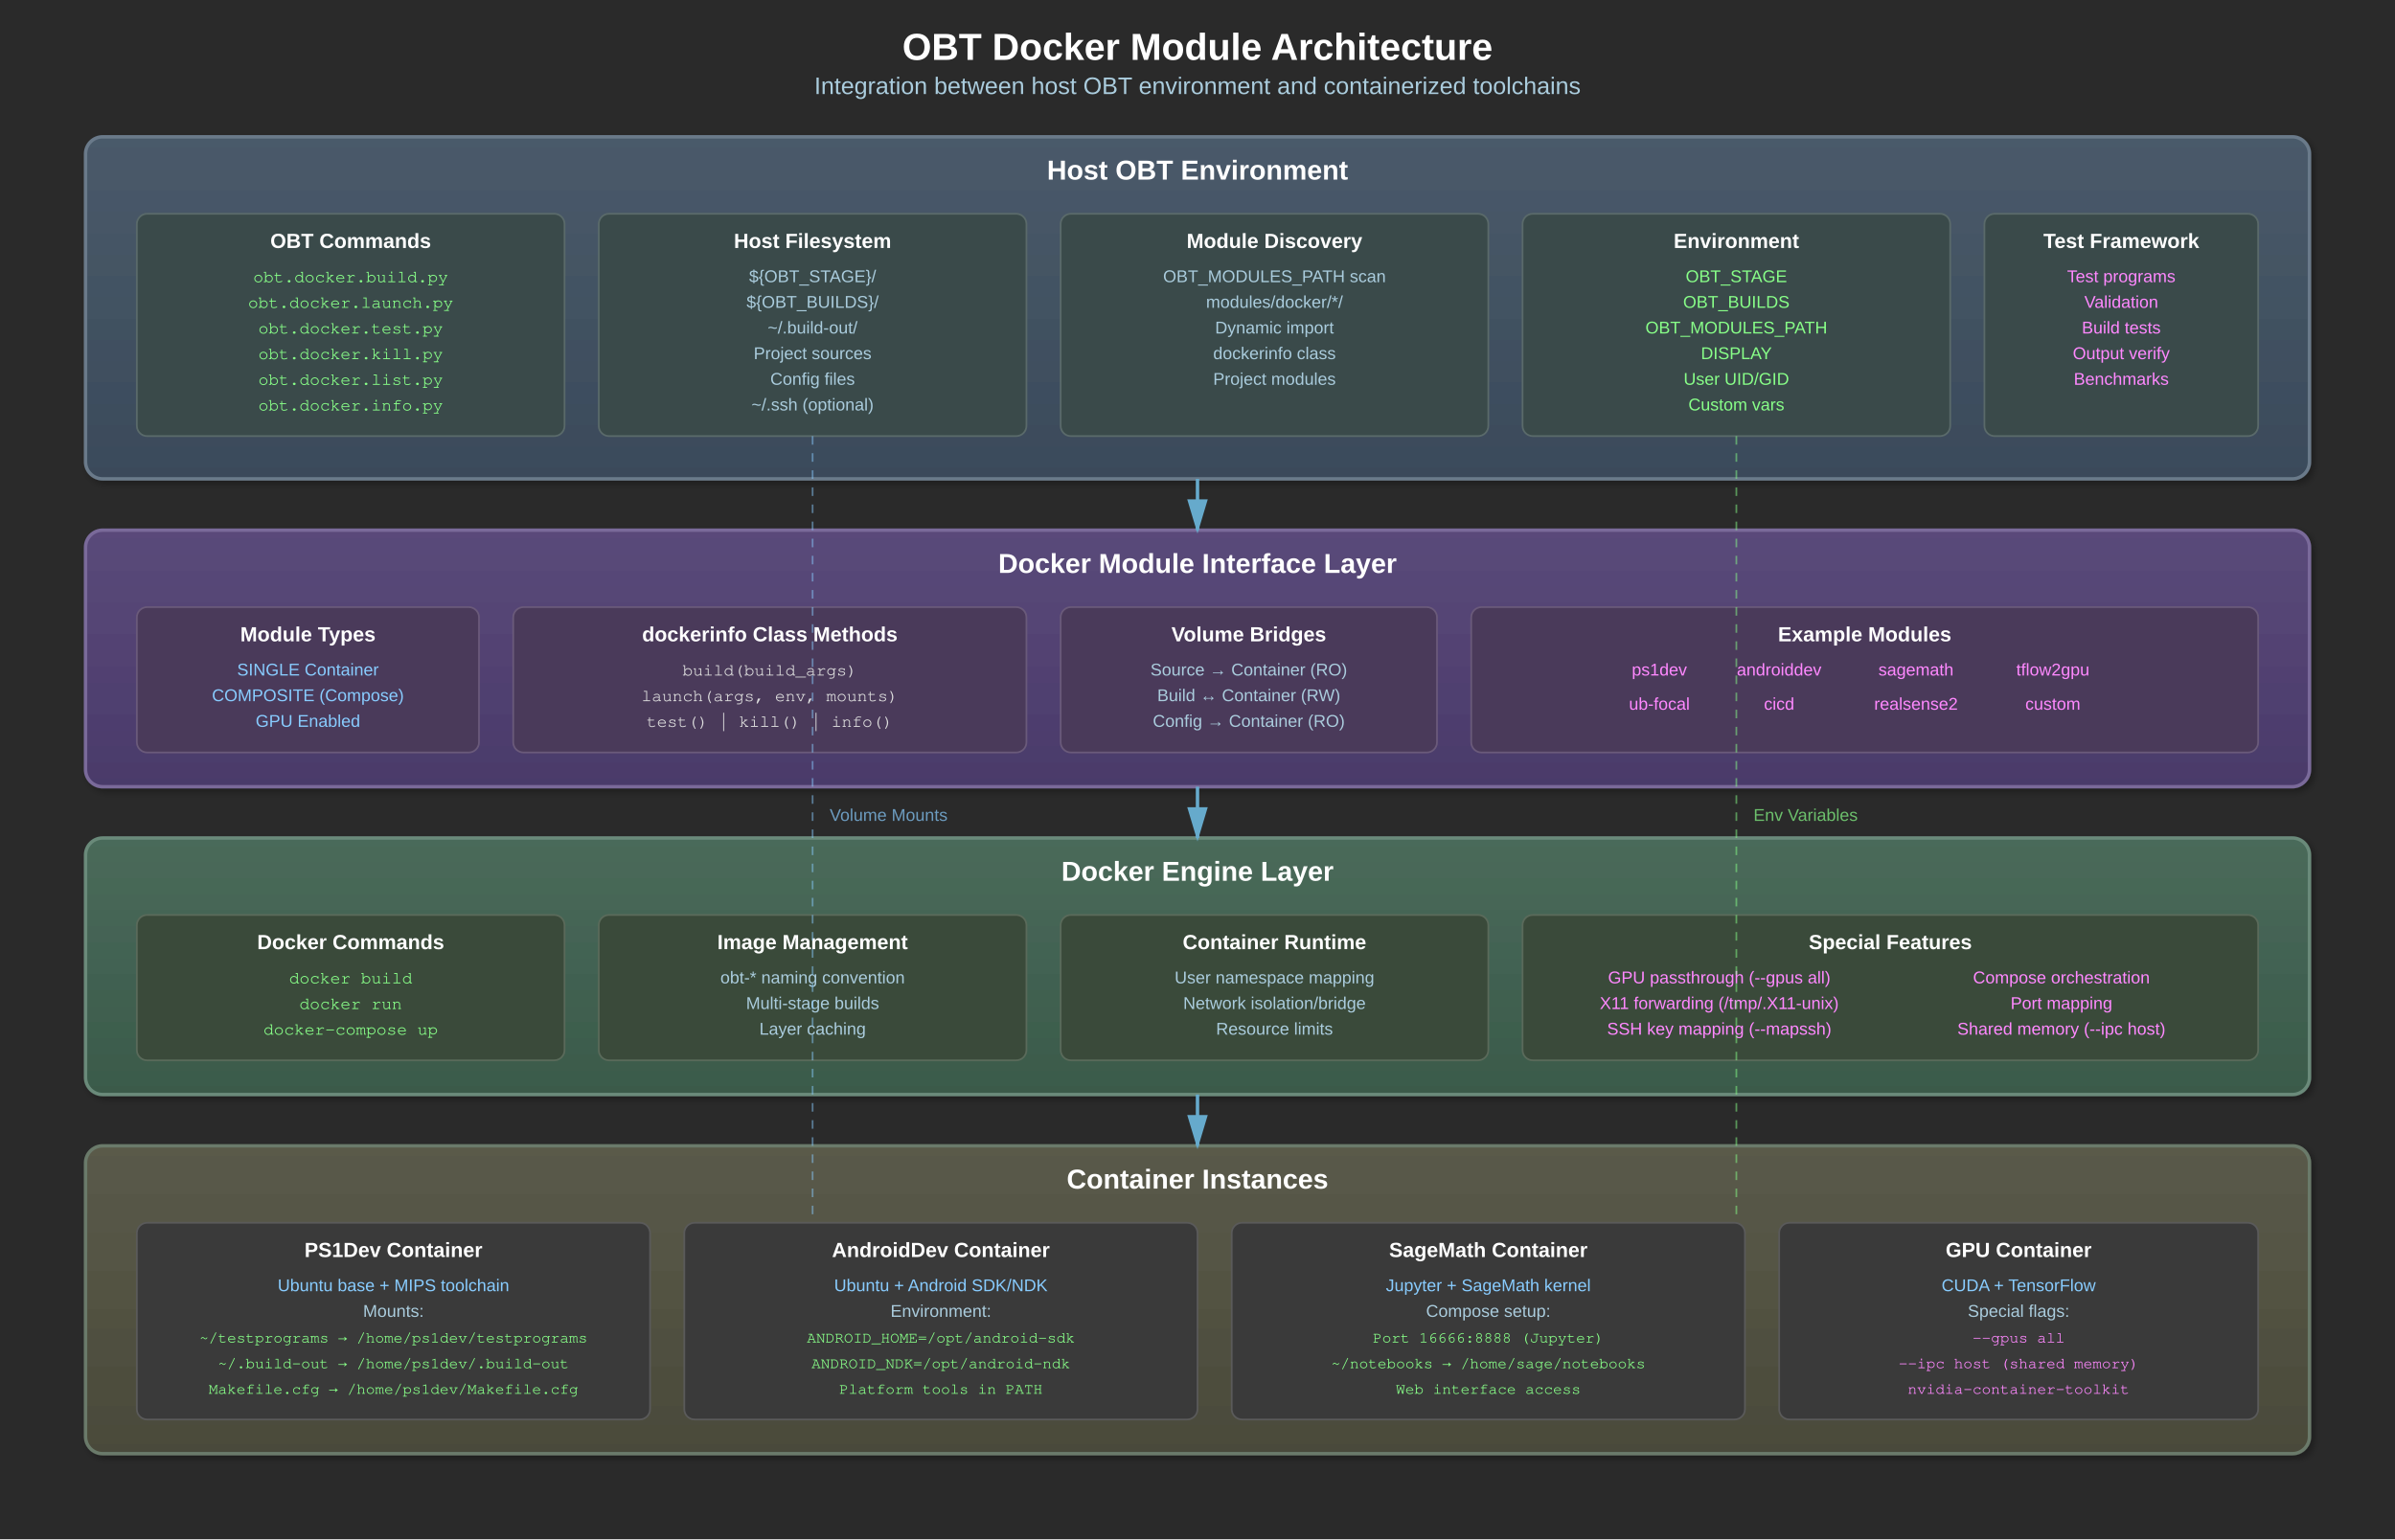
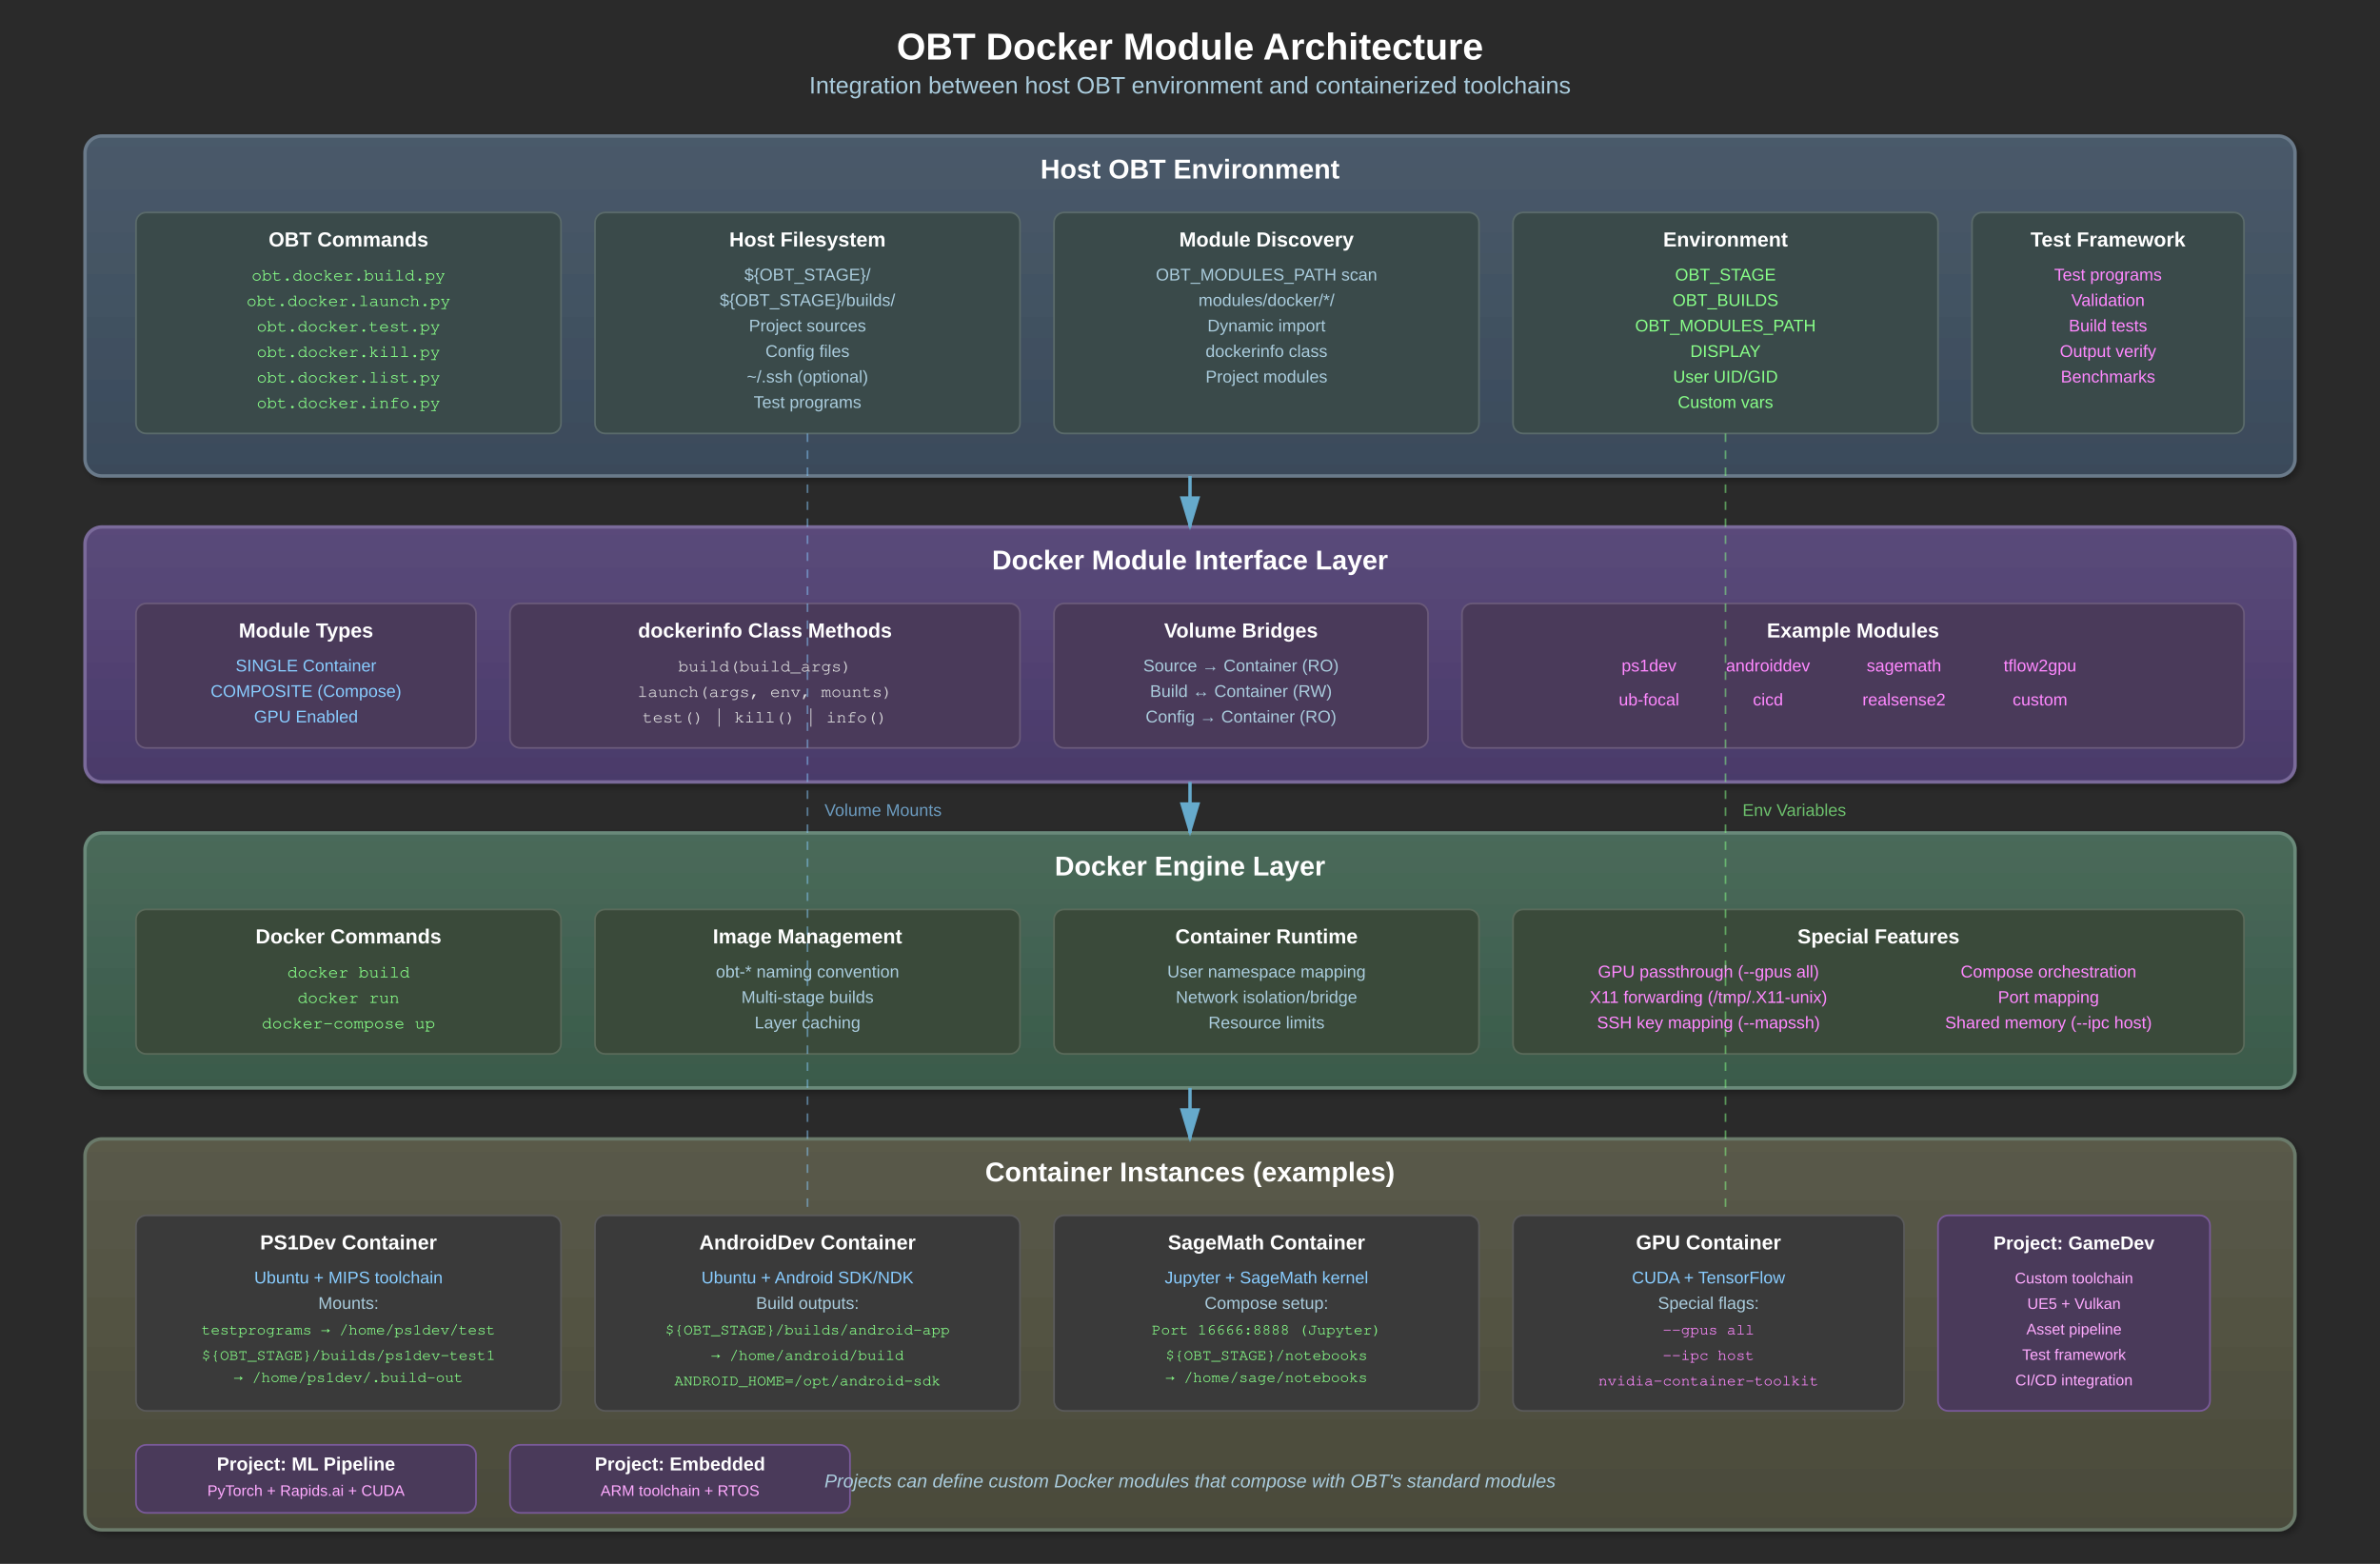
- <svg xmlns="http://www.w3.org/2000/svg" width="1400" height="900" viewBox="0 0 1400 900">
+ <svg xmlns="http://www.w3.org/2000/svg" width="1400" height="920" viewBox="0 0 1400 920">
  <defs>
    <marker id="arrow" markerWidth="10" markerHeight="10" refX="9" refY="3" orient="auto">
      <polygon points="0 0, 10 3, 0 6" fill="#6ac" />
    </marker>
    <linearGradient id="hostGrad" x1="0%" y1="0%" x2="0%" y2="100%">
      <stop offset="0%" style="stop-color:#4a5a6a;stop-opacity:1" />
      <stop offset="100%" style="stop-color:#3a4a5a;stop-opacity:1" />
    </linearGradient>
    <linearGradient id="moduleGrad" x1="0%" y1="0%" x2="0%" y2="100%">
      <stop offset="0%" style="stop-color:#5a4a7a;stop-opacity:1" />
      <stop offset="100%" style="stop-color:#4a3a6a;stop-opacity:1" />
    </linearGradient>
    <linearGradient id="dockerGrad" x1="0%" y1="0%" x2="0%" y2="100%">
      <stop offset="0%" style="stop-color:#4a6a5a;stop-opacity:1" />
      <stop offset="100%" style="stop-color:#3a5a4a;stop-opacity:1" />
    </linearGradient>
    <linearGradient id="containerGrad" x1="0%" y1="0%" x2="0%" y2="100%">
      <stop offset="0%" style="stop-color:#5a5a4a;stop-opacity:1" />
      <stop offset="100%" style="stop-color:#4a4a3a;stop-opacity:1" />
    </linearGradient>
    <filter id="shadow" x="-20%" y="-20%" width="140%" height="140%">
      <feDropShadow dx="2" dy="2" stdDeviation="2" flood-opacity="0.3" />
    </filter>
  </defs>
-   <rect width="1400" height="900" fill="#2a2a2a" />
+   <rect width="1400" height="920" fill="#2a2a2a" />
  <text x="700" y="35" font-family="Arial, sans-serif" font-size="22" fill="white" text-anchor="middle" font-weight="bold">OBT Docker Module Architecture</text>
  <text x="700" y="55" font-family="Arial, sans-serif" font-size="14" fill="#acd" text-anchor="middle">Integration between host OBT environment and containerized toolchains</text>
  <g id="host-layer">
    <rect x="50" y="80" width="1300" height="200" rx="10" fill="url(#hostGrad)" stroke="#6a7a8a" stroke-width="2" filter="url(#shadow)" />
    <text x="700" y="105" font-family="Arial, sans-serif" font-size="16" fill="white" text-anchor="middle" font-weight="bold">Host OBT Environment</text>
    <rect x="80" y="125" width="250" height="130" rx="6" fill="#3a4a4a" stroke="#5a6a6a" stroke-width="1" />
    <text x="205" y="145" font-family="Arial, sans-serif" font-size="12" fill="white" text-anchor="middle" font-weight="bold">OBT Commands</text>
    <text x="205" y="165" font-family="Courier, monospace" font-size="10" fill="#8f8" text-anchor="middle">obt.docker.build.py</text>
    <text x="205" y="180" font-family="Courier, monospace" font-size="10" fill="#8f8" text-anchor="middle">obt.docker.launch.py</text>
    <text x="205" y="195" font-family="Courier, monospace" font-size="10" fill="#8f8" text-anchor="middle">obt.docker.test.py</text>
    <text x="205" y="210" font-family="Courier, monospace" font-size="10" fill="#8f8" text-anchor="middle">obt.docker.kill.py</text>
    <text x="205" y="225" font-family="Courier, monospace" font-size="10" fill="#8f8" text-anchor="middle">obt.docker.list.py</text>
    <text x="205" y="240" font-family="Courier, monospace" font-size="10" fill="#8f8" text-anchor="middle">obt.docker.info.py</text>
    <rect x="350" y="125" width="250" height="130" rx="6" fill="#3a4a4a" stroke="#5a6a6a" stroke-width="1" />
    <text x="475" y="145" font-family="Arial, sans-serif" font-size="12" fill="white" text-anchor="middle" font-weight="bold">Host Filesystem</text>
    <text x="475" y="165" font-family="Arial, sans-serif" font-size="10" fill="#acd" text-anchor="middle">${OBT_STAGE}/</text>
-     <text x="475" y="180" font-family="Arial, sans-serif" font-size="10" fill="#acd" text-anchor="middle">${OBT_BUILDS}/</text>
-     <text x="475" y="195" font-family="Arial, sans-serif" font-size="10" fill="#acd" text-anchor="middle">~/.build-out/</text>
-     <text x="475" y="210" font-family="Arial, sans-serif" font-size="10" fill="#acd" text-anchor="middle">Project sources</text>
-     <text x="475" y="225" font-family="Arial, sans-serif" font-size="10" fill="#acd" text-anchor="middle">Config files</text>
-     <text x="475" y="240" font-family="Arial, sans-serif" font-size="10" fill="#acd" text-anchor="middle">~/.ssh (optional)</text>
+     <text x="475" y="180" font-family="Arial, sans-serif" font-size="10" fill="#acd" text-anchor="middle">${OBT_STAGE}/builds/</text>
+     <text x="475" y="195" font-family="Arial, sans-serif" font-size="10" fill="#acd" text-anchor="middle">Project sources</text>
+     <text x="475" y="210" font-family="Arial, sans-serif" font-size="10" fill="#acd" text-anchor="middle">Config files</text>
+     <text x="475" y="225" font-family="Arial, sans-serif" font-size="10" fill="#acd" text-anchor="middle">~/.ssh (optional)</text>
+     <text x="475" y="240" font-family="Arial, sans-serif" font-size="10" fill="#acd" text-anchor="middle">Test programs</text>
    <rect x="620" y="125" width="250" height="130" rx="6" fill="#3a4a4a" stroke="#5a6a6a" stroke-width="1" />
    <text x="745" y="145" font-family="Arial, sans-serif" font-size="12" fill="white" text-anchor="middle" font-weight="bold">Module Discovery</text>
    <text x="745" y="165" font-family="Arial, sans-serif" font-size="10" fill="#acd" text-anchor="middle">OBT_MODULES_PATH scan</text>
    <text x="745" y="180" font-family="Arial, sans-serif" font-size="10" fill="#acd" text-anchor="middle">modules/docker/*/</text>
    <text x="745" y="195" font-family="Arial, sans-serif" font-size="10" fill="#acd" text-anchor="middle">Dynamic import</text>
    <text x="745" y="210" font-family="Arial, sans-serif" font-size="10" fill="#acd" text-anchor="middle">dockerinfo class</text>
    <text x="745" y="225" font-family="Arial, sans-serif" font-size="10" fill="#acd" text-anchor="middle">Project modules</text>
    <rect x="890" y="125" width="250" height="130" rx="6" fill="#3a4a4a" stroke="#5a6a6a" stroke-width="1" />
    <text x="1015" y="145" font-family="Arial, sans-serif" font-size="12" fill="white" text-anchor="middle" font-weight="bold">Environment</text>
    <text x="1015" y="165" font-family="Arial, sans-serif" font-size="10" fill="#8f8" text-anchor="middle">OBT_STAGE</text>
    <text x="1015" y="180" font-family="Arial, sans-serif" font-size="10" fill="#8f8" text-anchor="middle">OBT_BUILDS</text>
    <text x="1015" y="195" font-family="Arial, sans-serif" font-size="10" fill="#8f8" text-anchor="middle">OBT_MODULES_PATH</text>
    <text x="1015" y="210" font-family="Arial, sans-serif" font-size="10" fill="#8f8" text-anchor="middle">DISPLAY</text>
    <text x="1015" y="225" font-family="Arial, sans-serif" font-size="10" fill="#8f8" text-anchor="middle">User UID/GID</text>
    <text x="1015" y="240" font-family="Arial, sans-serif" font-size="10" fill="#8f8" text-anchor="middle">Custom vars</text>
    <rect x="1160" y="125" width="160" height="130" rx="6" fill="#3a4a4a" stroke="#5a6a6a" stroke-width="1" />
    <text x="1240" y="145" font-family="Arial, sans-serif" font-size="12" fill="white" text-anchor="middle" font-weight="bold">Test Framework</text>
    <text x="1240" y="165" font-family="Arial, sans-serif" font-size="10" fill="#f8f" text-anchor="middle">Test programs</text>
    <text x="1240" y="180" font-family="Arial, sans-serif" font-size="10" fill="#f8f" text-anchor="middle">Validation</text>
    <text x="1240" y="195" font-family="Arial, sans-serif" font-size="10" fill="#f8f" text-anchor="middle">Build tests</text>
    <text x="1240" y="210" font-family="Arial, sans-serif" font-size="10" fill="#f8f" text-anchor="middle">Output verify</text>
    <text x="1240" y="225" font-family="Arial, sans-serif" font-size="10" fill="#f8f" text-anchor="middle">Benchmarks</text>
  </g>
  <g id="module-layer">
    <rect x="50" y="310" width="1300" height="150" rx="10" fill="url(#moduleGrad)" stroke="#7a6a9a" stroke-width="2" filter="url(#shadow)" />
    <text x="700" y="335" font-family="Arial, sans-serif" font-size="16" fill="white" text-anchor="middle" font-weight="bold">Docker Module Interface Layer</text>
    <rect x="80" y="355" width="200" height="85" rx="6" fill="#4a3a5a" stroke="#6a5a7a" stroke-width="1" />
    <text x="180" y="375" font-family="Arial, sans-serif" font-size="12" fill="white" text-anchor="middle" font-weight="bold">Module Types</text>
    <text x="180" y="395" font-family="Arial, sans-serif" font-size="10" fill="#8cf" text-anchor="middle">SINGLE Container</text>
    <text x="180" y="410" font-family="Arial, sans-serif" font-size="10" fill="#8cf" text-anchor="middle">COMPOSITE (Compose)</text>
    <text x="180" y="425" font-family="Arial, sans-serif" font-size="10" fill="#8cf" text-anchor="middle">GPU Enabled</text>
    <rect x="300" y="355" width="300" height="85" rx="6" fill="#4a3a5a" stroke="#6a5a7a" stroke-width="1" />
    <text x="450" y="375" font-family="Arial, sans-serif" font-size="12" fill="white" text-anchor="middle" font-weight="bold">dockerinfo Class Methods</text>
    <text x="450" y="395" font-family="Courier, monospace" font-size="10" fill="#ddd" text-anchor="middle">build(build_args)</text>
    <text x="450" y="410" font-family="Courier, monospace" font-size="10" fill="#ddd" text-anchor="middle">launch(args, env, mounts)</text>
    <text x="450" y="425" font-family="Courier, monospace" font-size="10" fill="#ddd" text-anchor="middle">test() | kill() | info()</text>
    <rect x="620" y="355" width="220" height="85" rx="6" fill="#4a3a5a" stroke="#6a5a7a" stroke-width="1" />
    <text x="730" y="375" font-family="Arial, sans-serif" font-size="12" fill="white" text-anchor="middle" font-weight="bold">Volume Bridges</text>
    <text x="730" y="395" font-family="Arial, sans-serif" font-size="10" fill="#acd" text-anchor="middle">Source → Container (RO)</text>
    <text x="730" y="410" font-family="Arial, sans-serif" font-size="10" fill="#acd" text-anchor="middle">Build ↔ Container (RW)</text>
    <text x="730" y="425" font-family="Arial, sans-serif" font-size="10" fill="#acd" text-anchor="middle">Config → Container (RO)</text>
    <rect x="860" y="355" width="460" height="85" rx="6" fill="#4a3a5a" stroke="#6a5a7a" stroke-width="1" />
    <text x="1090" y="375" font-family="Arial, sans-serif" font-size="12" fill="white" text-anchor="middle" font-weight="bold">Example Modules</text>
    <text x="970" y="395" font-family="Arial, sans-serif" font-size="10" fill="#f8f" text-anchor="middle">ps1dev</text>
    <text x="1040" y="395" font-family="Arial, sans-serif" font-size="10" fill="#f8f" text-anchor="middle">androiddev</text>
    <text x="1120" y="395" font-family="Arial, sans-serif" font-size="10" fill="#f8f" text-anchor="middle">sagemath</text>
    <text x="1200" y="395" font-family="Arial, sans-serif" font-size="10" fill="#f8f" text-anchor="middle">tflow2gpu</text>
    <text x="970" y="415" font-family="Arial, sans-serif" font-size="10" fill="#f8f" text-anchor="middle">ub-focal</text>
    <text x="1040" y="415" font-family="Arial, sans-serif" font-size="10" fill="#f8f" text-anchor="middle">cicd</text>
    <text x="1120" y="415" font-family="Arial, sans-serif" font-size="10" fill="#f8f" text-anchor="middle">realsense2</text>
    <text x="1200" y="415" font-family="Arial, sans-serif" font-size="10" fill="#f8f" text-anchor="middle">custom</text>
  </g>
  <g id="docker-layer">
    <rect x="50" y="490" width="1300" height="150" rx="10" fill="url(#dockerGrad)" stroke="#6a8a7a" stroke-width="2" filter="url(#shadow)" />
    <text x="700" y="515" font-family="Arial, sans-serif" font-size="16" fill="white" text-anchor="middle" font-weight="bold">Docker Engine Layer</text>
    <rect x="80" y="535" width="250" height="85" rx="6" fill="#3a4a3a" stroke="#5a6a5a" stroke-width="1" />
    <text x="205" y="555" font-family="Arial, sans-serif" font-size="12" fill="white" text-anchor="middle" font-weight="bold">Docker Commands</text>
    <text x="205" y="575" font-family="Courier, monospace" font-size="10" fill="#8f8" text-anchor="middle">docker build</text>
    <text x="205" y="590" font-family="Courier, monospace" font-size="10" fill="#8f8" text-anchor="middle">docker run</text>
    <text x="205" y="605" font-family="Courier, monospace" font-size="10" fill="#8f8" text-anchor="middle">docker-compose up</text>
    <rect x="350" y="535" width="250" height="85" rx="6" fill="#3a4a3a" stroke="#5a6a5a" stroke-width="1" />
    <text x="475" y="555" font-family="Arial, sans-serif" font-size="12" fill="white" text-anchor="middle" font-weight="bold">Image Management</text>
    <text x="475" y="575" font-family="Arial, sans-serif" font-size="10" fill="#acd" text-anchor="middle">obt-* naming convention</text>
    <text x="475" y="590" font-family="Arial, sans-serif" font-size="10" fill="#acd" text-anchor="middle">Multi-stage builds</text>
    <text x="475" y="605" font-family="Arial, sans-serif" font-size="10" fill="#acd" text-anchor="middle">Layer caching</text>
    <rect x="620" y="535" width="250" height="85" rx="6" fill="#3a4a3a" stroke="#5a6a5a" stroke-width="1" />
    <text x="745" y="555" font-family="Arial, sans-serif" font-size="12" fill="white" text-anchor="middle" font-weight="bold">Container Runtime</text>
    <text x="745" y="575" font-family="Arial, sans-serif" font-size="10" fill="#acd" text-anchor="middle">User namespace mapping</text>
    <text x="745" y="590" font-family="Arial, sans-serif" font-size="10" fill="#acd" text-anchor="middle">Network isolation/bridge</text>
    <text x="745" y="605" font-family="Arial, sans-serif" font-size="10" fill="#acd" text-anchor="middle">Resource limits</text>
    <rect x="890" y="535" width="430" height="85" rx="6" fill="#3a4a3a" stroke="#5a6a5a" stroke-width="1" />
    <text x="1105" y="555" font-family="Arial, sans-serif" font-size="12" fill="white" text-anchor="middle" font-weight="bold">Special Features</text>
    <text x="1005" y="575" font-family="Arial, sans-serif" font-size="10" fill="#f8f" text-anchor="middle">GPU passthrough (--gpus all)</text>
    <text x="1005" y="590" font-family="Arial, sans-serif" font-size="10" fill="#f8f" text-anchor="middle">X11 forwarding (/tmp/.X11-unix)</text>
    <text x="1005" y="605" font-family="Arial, sans-serif" font-size="10" fill="#f8f" text-anchor="middle">SSH key mapping (--mapssh)</text>
    <text x="1205" y="575" font-family="Arial, sans-serif" font-size="10" fill="#f8f" text-anchor="middle">Compose orchestration</text>
    <text x="1205" y="590" font-family="Arial, sans-serif" font-size="10" fill="#f8f" text-anchor="middle">Port mapping</text>
    <text x="1205" y="605" font-family="Arial, sans-serif" font-size="10" fill="#f8f" text-anchor="middle">Shared memory (--ipc host)</text>
  </g>
  <g id="container-layer">
-     <rect x="50" y="670" width="1300" height="180" rx="10" fill="url(#containerGrad)" stroke="#6a7a6a" stroke-width="2" filter="url(#shadow)" />
-     <text x="700" y="695" font-family="Arial, sans-serif" font-size="16" fill="white" text-anchor="middle" font-weight="bold">Container Instances</text>
-     <rect x="80" y="715" width="300" height="115" rx="6" fill="#3a3a3a" stroke="#5a5a5a" stroke-width="1" />
-     <text x="230" y="735" font-family="Arial, sans-serif" font-size="12" fill="white" text-anchor="middle" font-weight="bold">PS1Dev Container</text>
-     <text x="230" y="755" font-family="Arial, sans-serif" font-size="10" fill="#8cf" text-anchor="middle">Ubuntu base + MIPS toolchain</text>
-     <text x="230" y="770" font-family="Arial, sans-serif" font-size="10" fill="#acd" text-anchor="middle">Mounts:</text>
-     <text x="230" y="785" font-family="Courier, monospace" font-size="9" fill="#8f8" text-anchor="middle">~/testprograms → /home/ps1dev/testprograms</text>
-     <text x="230" y="800" font-family="Courier, monospace" font-size="9" fill="#8f8" text-anchor="middle">~/.build-out → /home/ps1dev/.build-out</text>
-     <text x="230" y="815" font-family="Courier, monospace" font-size="9" fill="#8f8" text-anchor="middle">Makefile.cfg → /home/ps1dev/Makefile.cfg</text>
-     <rect x="400" y="715" width="300" height="115" rx="6" fill="#3a3a3a" stroke="#5a5a5a" stroke-width="1" />
-     <text x="550" y="735" font-family="Arial, sans-serif" font-size="12" fill="white" text-anchor="middle" font-weight="bold">AndroidDev Container</text>
-     <text x="550" y="755" font-family="Arial, sans-serif" font-size="10" fill="#8cf" text-anchor="middle">Ubuntu + Android SDK/NDK</text>
-     <text x="550" y="770" font-family="Arial, sans-serif" font-size="10" fill="#acd" text-anchor="middle">Environment:</text>
-     <text x="550" y="785" font-family="Courier, monospace" font-size="9" fill="#8f8" text-anchor="middle">ANDROID_HOME=/opt/android-sdk</text>
-     <text x="550" y="800" font-family="Courier, monospace" font-size="9" fill="#8f8" text-anchor="middle">ANDROID_NDK=/opt/android-ndk</text>
-     <text x="550" y="815" font-family="Courier, monospace" font-size="9" fill="#8f8" text-anchor="middle">Platform tools in PATH</text>
-     <rect x="720" y="715" width="300" height="115" rx="6" fill="#3a3a3a" stroke="#5a5a5a" stroke-width="1" />
-     <text x="870" y="735" font-family="Arial, sans-serif" font-size="12" fill="white" text-anchor="middle" font-weight="bold">SageMath Container</text>
-     <text x="870" y="755" font-family="Arial, sans-serif" font-size="10" fill="#8cf" text-anchor="middle">Jupyter + SageMath kernel</text>
-     <text x="870" y="770" font-family="Arial, sans-serif" font-size="10" fill="#acd" text-anchor="middle">Compose setup:</text>
-     <text x="870" y="785" font-family="Courier, monospace" font-size="9" fill="#8f8" text-anchor="middle">Port 16666:8888 (Jupyter)</text>
-     <text x="870" y="800" font-family="Courier, monospace" font-size="9" fill="#8f8" text-anchor="middle">~/notebooks → /home/sage/notebooks</text>
-     <text x="870" y="815" font-family="Courier, monospace" font-size="9" fill="#8f8" text-anchor="middle">Web interface access</text>
-     <rect x="1040" y="715" width="280" height="115" rx="6" fill="#3a3a3a" stroke="#5a5a5a" stroke-width="1" />
-     <text x="1180" y="735" font-family="Arial, sans-serif" font-size="12" fill="white" text-anchor="middle" font-weight="bold">GPU Container</text>
-     <text x="1180" y="755" font-family="Arial, sans-serif" font-size="10" fill="#8cf" text-anchor="middle">CUDA + TensorFlow</text>
-     <text x="1180" y="770" font-family="Arial, sans-serif" font-size="10" fill="#acd" text-anchor="middle">Special flags:</text>
-     <text x="1180" y="785" font-family="Courier, monospace" font-size="9" fill="#f8f" text-anchor="middle">--gpus all</text>
-     <text x="1180" y="800" font-family="Courier, monospace" font-size="9" fill="#f8f" text-anchor="middle">--ipc host (shared memory)</text>
-     <text x="1180" y="815" font-family="Courier, monospace" font-size="9" fill="#f8f" text-anchor="middle">nvidia-container-toolkit</text>
+     <rect x="50" y="670" width="1300" height="230" rx="10" fill="url(#containerGrad)" stroke="#6a7a6a" stroke-width="2" filter="url(#shadow)" />
+     <text x="700" y="695" font-family="Arial, sans-serif" font-size="16" fill="white" text-anchor="middle" font-weight="bold">Container Instances (examples)</text>
+     <rect x="80" y="715" width="250" height="115" rx="6" fill="#3a3a3a" stroke="#5a5a5a" stroke-width="1" />
+     <text x="205" y="735" font-family="Arial, sans-serif" font-size="12" fill="white" text-anchor="middle" font-weight="bold">PS1Dev Container</text>
+     <text x="205" y="755" font-family="Arial, sans-serif" font-size="10" fill="#8cf" text-anchor="middle">Ubuntu + MIPS toolchain</text>
+     <text x="205" y="770" font-family="Arial, sans-serif" font-size="10" fill="#acd" text-anchor="middle">Mounts:</text>
+     <text x="205" y="785" font-family="Courier, monospace" font-size="9" fill="#8f8" text-anchor="middle">testprograms → /home/ps1dev/test</text>
+     <text x="205" y="800" font-family="Courier, monospace" font-size="9" fill="#8f8" text-anchor="middle">${OBT_STAGE}/builds/ps1dev-test1</text>
+     <text x="205" y="813" font-family="Courier, monospace" font-size="9" fill="#8f8" text-anchor="middle">→ /home/ps1dev/.build-out</text>
+     <rect x="350" y="715" width="250" height="115" rx="6" fill="#3a3a3a" stroke="#5a5a5a" stroke-width="1" />
+     <text x="475" y="735" font-family="Arial, sans-serif" font-size="12" fill="white" text-anchor="middle" font-weight="bold">AndroidDev Container</text>
+     <text x="475" y="755" font-family="Arial, sans-serif" font-size="10" fill="#8cf" text-anchor="middle">Ubuntu + Android SDK/NDK</text>
+     <text x="475" y="770" font-family="Arial, sans-serif" font-size="10" fill="#acd" text-anchor="middle">Build outputs:</text>
+     <text x="475" y="785" font-family="Courier, monospace" font-size="9" fill="#8f8" text-anchor="middle">${OBT_STAGE}/builds/android-app</text>
+     <text x="475" y="800" font-family="Courier, monospace" font-size="9" fill="#8f8" text-anchor="middle">→ /home/android/build</text>
+     <text x="475" y="815" font-family="Courier, monospace" font-size="9" fill="#8f8" text-anchor="middle">ANDROID_HOME=/opt/android-sdk</text>
+     <rect x="620" y="715" width="250" height="115" rx="6" fill="#3a3a3a" stroke="#5a5a5a" stroke-width="1" />
+     <text x="745" y="735" font-family="Arial, sans-serif" font-size="12" fill="white" text-anchor="middle" font-weight="bold">SageMath Container</text>
+     <text x="745" y="755" font-family="Arial, sans-serif" font-size="10" fill="#8cf" text-anchor="middle">Jupyter + SageMath kernel</text>
+     <text x="745" y="770" font-family="Arial, sans-serif" font-size="10" fill="#acd" text-anchor="middle">Compose setup:</text>
+     <text x="745" y="785" font-family="Courier, monospace" font-size="9" fill="#8f8" text-anchor="middle">Port 16666:8888 (Jupyter)</text>
+     <text x="745" y="800" font-family="Courier, monospace" font-size="9" fill="#8f8" text-anchor="middle">${OBT_STAGE}/notebooks</text>
+     <text x="745" y="813" font-family="Courier, monospace" font-size="9" fill="#8f8" text-anchor="middle">→ /home/sage/notebooks</text>
+     <rect x="890" y="715" width="230" height="115" rx="6" fill="#3a3a3a" stroke="#5a5a5a" stroke-width="1" />
+     <text x="1005" y="735" font-family="Arial, sans-serif" font-size="12" fill="white" text-anchor="middle" font-weight="bold">GPU Container</text>
+     <text x="1005" y="755" font-family="Arial, sans-serif" font-size="10" fill="#8cf" text-anchor="middle">CUDA + TensorFlow</text>
+     <text x="1005" y="770" font-family="Arial, sans-serif" font-size="10" fill="#acd" text-anchor="middle">Special flags:</text>
+     <text x="1005" y="785" font-family="Courier, monospace" font-size="9" fill="#f8f" text-anchor="middle">--gpus all</text>
+     <text x="1005" y="800" font-family="Courier, monospace" font-size="9" fill="#f8f" text-anchor="middle">--ipc host</text>
+     <text x="1005" y="815" font-family="Courier, monospace" font-size="9" fill="#f8f" text-anchor="middle">nvidia-container-toolkit</text>
+     <rect x="1140" y="715" width="160" height="115" rx="6" fill="#4a3a5a" stroke="#7a5a9a" stroke-width="1" />
+     <text x="1220" y="735" font-family="Arial, sans-serif" font-size="11" fill="white" text-anchor="middle" font-weight="bold">Project: GameDev</text>
+     <text x="1220" y="755" font-family="Arial, sans-serif" font-size="9" fill="#faf" text-anchor="middle">Custom toolchain</text>
+     <text x="1220" y="770" font-family="Arial, sans-serif" font-size="9" fill="#faf" text-anchor="middle">UE5 + Vulkan</text>
+     <text x="1220" y="785" font-family="Arial, sans-serif" font-size="9" fill="#faf" text-anchor="middle">Asset pipeline</text>
+     <text x="1220" y="800" font-family="Arial, sans-serif" font-size="9" fill="#faf" text-anchor="middle">Test framework</text>
+     <text x="1220" y="815" font-family="Arial, sans-serif" font-size="9" fill="#faf" text-anchor="middle">CI/CD integration</text>
+     <rect x="80" y="850" width="200" height="40" rx="6" fill="#4a3a5a" stroke="#7a5a9a" stroke-width="1" />
+     <text x="180" y="865" font-family="Arial, sans-serif" font-size="11" fill="white" text-anchor="middle" font-weight="bold">Project: ML Pipeline</text>
+     <text x="180" y="880" font-family="Arial, sans-serif" font-size="9" fill="#faf" text-anchor="middle">PyTorch + Rapids.ai + CUDA</text>
+     <rect x="300" y="850" width="200" height="40" rx="6" fill="#4a3a5a" stroke="#7a5a9a" stroke-width="1" />
+     <text x="400" y="865" font-family="Arial, sans-serif" font-size="11" fill="white" text-anchor="middle" font-weight="bold">Project: Embedded</text>
+     <text x="400" y="880" font-family="Arial, sans-serif" font-size="9" fill="#faf" text-anchor="middle">ARM toolchain + RTOS</text>
+     <text x="700" y="875" font-family="Arial, sans-serif" font-size="11" fill="#acd" text-anchor="middle" font-style="italic">Projects can define custom Docker modules that compose with OBT's standard modules</text>
  </g>
  <g id="flow-arrows">
    <path d="M 700 280 L 700 310" stroke="#6ac" stroke-width="2" marker-end="url(#arrow)" />
    <path d="M 700 460 L 700 490" stroke="#6ac" stroke-width="2" marker-end="url(#arrow)" />
    <path d="M 700 640 L 700 670" stroke="#6ac" stroke-width="2" marker-end="url(#arrow)" />
    <path d="M 475 255 L 475 715" stroke="#8cf" stroke-width="1" stroke-dasharray="5,5" opacity="0.5" />
    <text x="485" y="480" font-family="Arial, sans-serif" font-size="10" fill="#8cf" opacity="0.7">Volume Mounts</text>
    <path d="M 1015 255 L 1015 715" stroke="#8f8" stroke-width="1" stroke-dasharray="5,5" opacity="0.5" />
    <text x="1025" y="480" font-family="Arial, sans-serif" font-size="10" fill="#8f8" opacity="0.7">Env Variables</text>
  </g>
</svg>
